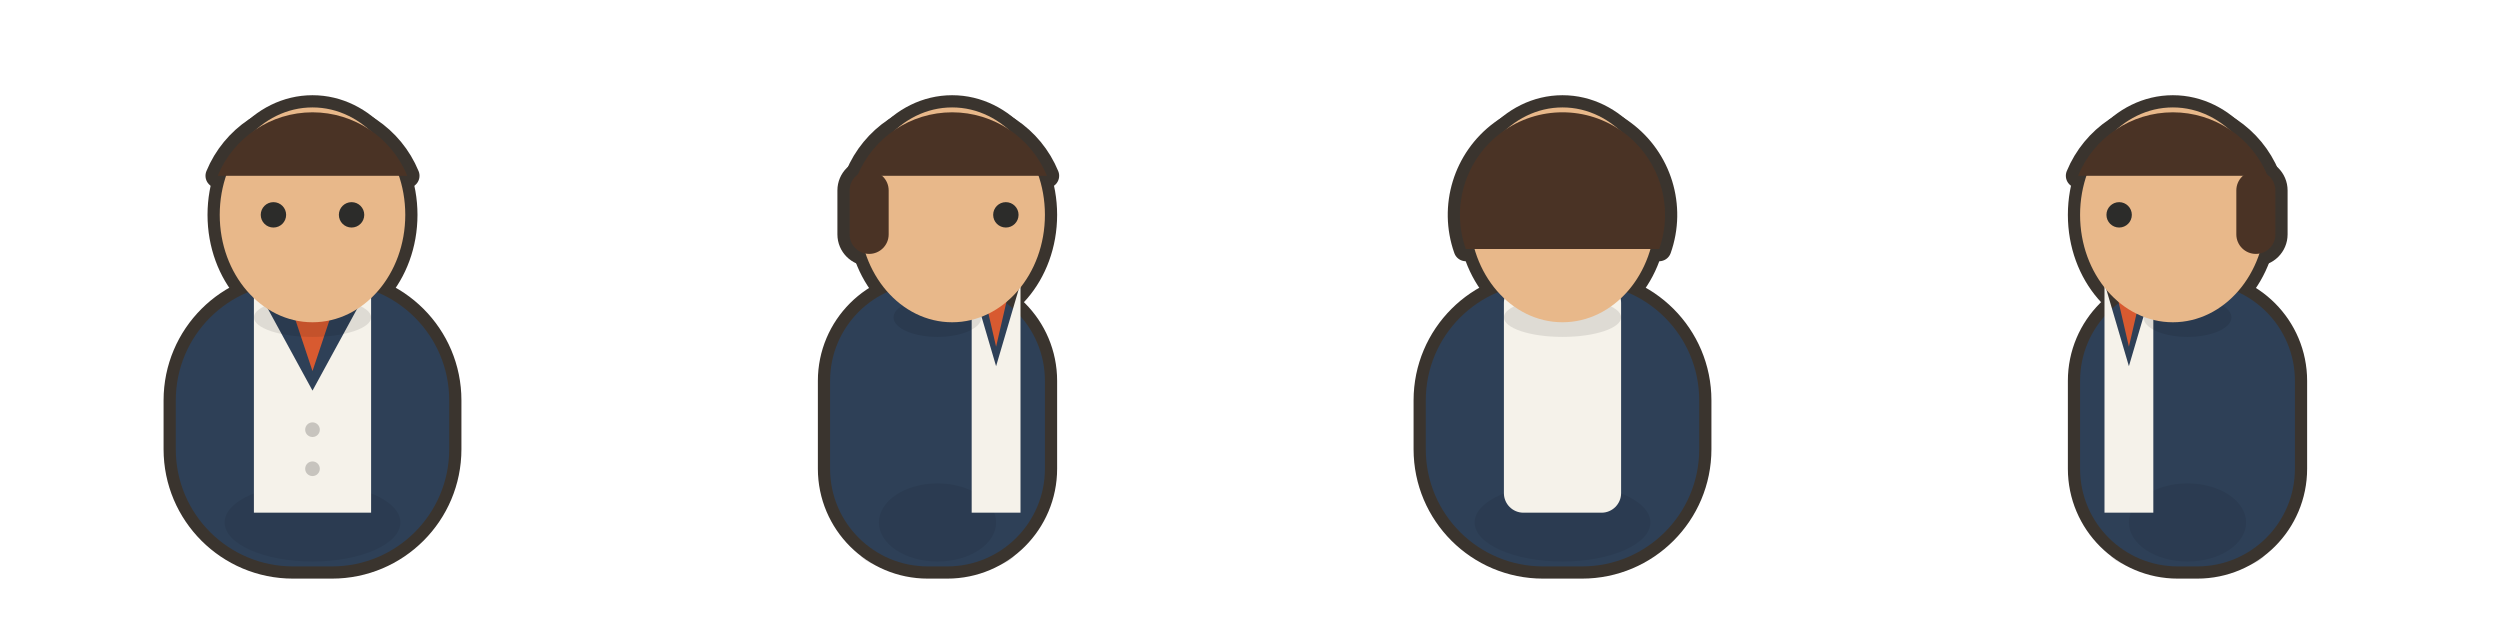
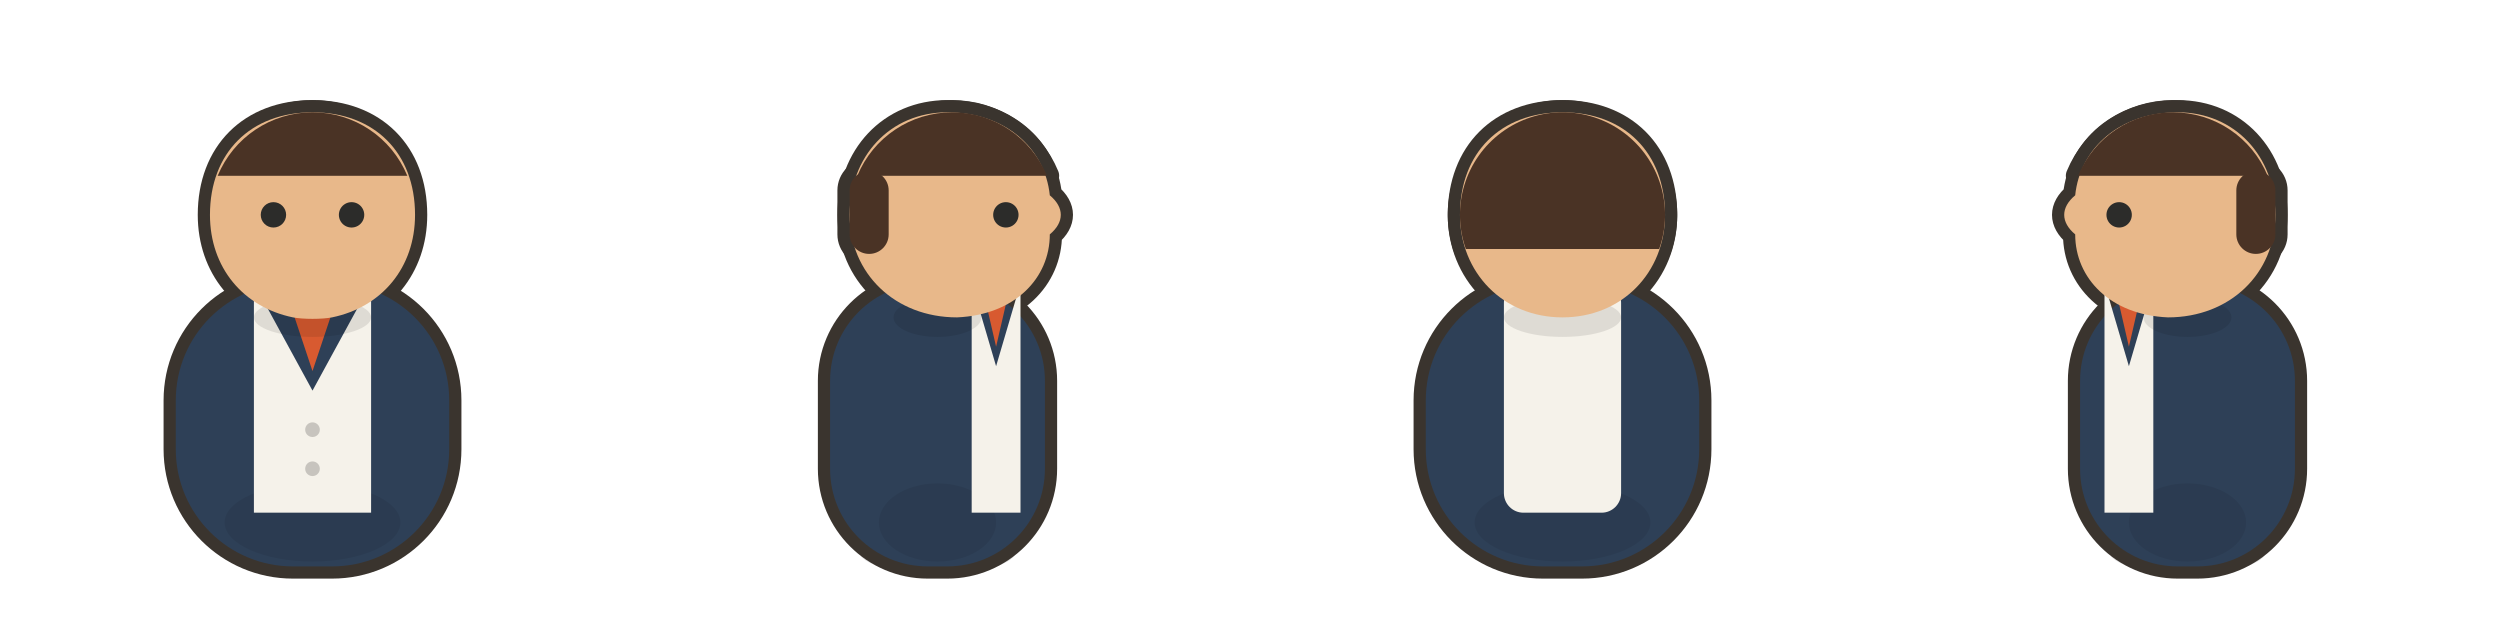
<svg xmlns="http://www.w3.org/2000/svg" viewBox="0 0 512 128" width="512" height="128">
  <g transform="translate(0 0)">
    <path d="M 48 113 a 16 4.5 0 1 0 32 0 a 16 4.5 0 1 0 -32 0 Z" fill="#000000" opacity="0.12" />
    <g transform="translate(64 0) scale(1 1) translate(-64 0)">
      <g transform="translate(64 87)">
        <path d="M -4 -29 h 8 a 24 24 0 0 1 24 24 v 10 a 24 24 0 0 1 -24 24 h -8 a 24 24 0 0 1 -24 -24 v -10 a 24 24 0 0 1 24 -24 Z" fill="#3A342E" stroke="#3A342E" stroke-width="5" stroke-linejoin="round" stroke-linecap="round" />
      </g>
    </g>
    <g transform="translate(64 58) scale(1) translate(-64 -58)">
      <g transform="translate(64 44)">
-         <path d="M -19 0 a 19 22 0 1 0 38 0 a 19 22 0 1 0 -38 0 Z" fill="#3A342E" stroke="#3A342E" stroke-width="5" stroke-linejoin="round" stroke-linecap="round" />
+         <path d="M0-21C12.7-21 21-12.7 21 0 21 10.8 14.2 18.9 4 21 2 21.4-2 21.4-4 21-14.2 18.9-21 10.8-21 0-21-12.7-12.7-21 0-21Z" fill="#3A342E" stroke="#3A342E" stroke-width="5" stroke-linejoin="round" stroke-linecap="round" />
      </g>
      <g transform="translate(64 44)">
        <path d="M -19.416 -8 A 21 21 0 0 1 19.416 -8 Z" fill="#3A342E" stroke="#3A342E" stroke-width="5" stroke-linejoin="round" stroke-linecap="round" />
      </g>
    </g>
    <g transform="translate(64 0) scale(1 1) translate(-64 0)">
      <g transform="translate(64 87)">
        <path d="M -4 -29 h 8 a 24 24 0 0 1 24 24 v 10 a 24 24 0 0 1 -24 24 h -8 a 24 24 0 0 1 -24 -24 v -10 a 24 24 0 0 1 24 -24 Z" fill="#2E4057" />
        <path d="M -18 20 a 18 8 0 1 0 36 0 a 18 8 0 1 0 -36 0 Z" fill="#00000012" />
      </g>
      <g transform="translate(64 87)">
        <path d="M -12 -29 L 0 -7 L 12 -29 L 12 18 L -12 18 Z" fill="#F5F2EA" />
        <path d="M -6 -29 L 0 -11 L 6 -29 Z" fill="#D85A30" />
        <path d="M -1.5 1 a 1.5 1.5 0 1 0 3 0 a 1.5 1.5 0 1 0 -3 0 Z" fill="#00000030" />
        <path d="M -1.5 9 a 1.5 1.5 0 1 0 3 0 a 1.5 1.5 0 1 0 -3 0 Z" fill="#00000030" />
      </g>
      <g transform="translate(64 87)">
        <path d="M -12 -22 a 12 4 0 1 0 24 0 a 12 4 0 1 0 -24 0 Z" fill="#00000018" />
      </g>
    </g>
    <g transform="translate(64 58) scale(1) translate(-64 -58)">
      <g transform="translate(64 44)">
-         <path d="M -19 0 a 19 22 0 1 0 38 0 a 19 22 0 1 0 -38 0 Z" fill="#E8B88A" />
-         <path d="M -10.6 0 a 2.6 2.6 0 1 0 5.2 0 a 2.6 2.6 0 1 0 -5.2 0 Z" fill="#2C2C2A" />
-         <path d="M 5.4 0 a 2.6 2.6 0 1 0 5.2 0 a 2.6 2.6 0 1 0 -5.2 0 Z" fill="#2C2C2A" />
+         <path d="M0-21C12.7-21 21-12.7 21 0 21 10.8 14.2 18.9 4 21 2 21.4-2 21.4-4 21-14.2 18.9-21 10.8-21 0-21-12.7-12.7-21 0-21Z" fill="#E8B88A" />
+         <path d="M-10.6 0C-10.6 1.436-9.436 2.6-8 2.6-6.564 2.6-5.4 1.436-5.4 0-5.4-1.436-6.564-2.6-8-2.6-9.436-2.6-10.6-1.436-10.6 0Z" fill="#2C2C2A" />
+         <path d="M5.4 0C5.4 0.929 5.896 1.787 6.7 2.252 7.504 2.716 8.496 2.716 9.3 2.252 10.104 1.787 10.6 0.929 10.6 0 10.6-0.929 10.104-1.787 9.3-2.252 8.496-2.716 7.504-2.716 6.7-2.252 5.896-1.787 5.4-0.929 5.4 0Z" fill="#2C2C2A" />
      </g>
      <g transform="translate(64 44)">
        <path d="M -19.416 -8 A 21 21 0 0 1 19.416 -8 Z" fill="#4A3325" />
      </g>
    </g>
  </g>
  <g transform="translate(128 0)">
    <path d="M 48 113 a 16 4.5 0 1 0 32 0 a 16 4.5 0 1 0 -32 0 Z" fill="#000000" opacity="0.12" />
    <g transform="translate(64 0) scale(1 1) translate(-64 0)">
      <g transform="translate(64 87)">
        <path d="M -2 -29 h 4 a 20 20 0 0 1 20 20 v 18 a 20 20 0 0 1 -20 20 h -4 a 20 20 0 0 1 -20 -20 v -18 a 20 20 0 0 1 20 -20 Z" fill="#3A342E" stroke="#3A342E" stroke-width="5" stroke-linejoin="round" stroke-linecap="round" />
      </g>
    </g>
    <g transform="translate(64 58) scale(1) translate(-64 -58)">
      <g transform="translate(67 44)">
-         <path d="M -19 0 a 19 22 0 1 0 38 0 a 19 22 0 1 0 -38 0 Z" fill="#3A342E" stroke="#3A342E" stroke-width="5" stroke-linejoin="round" stroke-linecap="round" />
+         <path d="M-1-21C10.8-21 19-13.7 20-4 23-1.5 23 1.5 20 4 20 13 12.8 20.5 1 21-11.7 21-21 12-21 0-21-12-12.7-21-1-21Z" fill="#3A342E" stroke="#3A342E" stroke-width="5" stroke-linejoin="round" stroke-linecap="round" />
      </g>
      <g transform="translate(67 44)">
        <path d="M -19.416 -8 A 21 21 0 0 1 19.416 -8 Z" fill="#3A342E" stroke="#3A342E" stroke-width="5" stroke-linejoin="round" stroke-linecap="round" />
        <path d="M -17 -9 h 0 a 4 4 0 0 1 4 4 v 9 a 4 4 0 0 1 -4 4 h 0 a 4 4 0 0 1 -4 -4 v -9 a 4 4 0 0 1 4 -4 Z" fill="#3A342E" stroke="#3A342E" stroke-width="5" stroke-linejoin="round" stroke-linecap="round" />
      </g>
    </g>
    <g transform="translate(64 0) scale(1 1) translate(-64 0)">
      <g transform="translate(64 87)">
        <path d="M -2 -29 h 4 a 20 20 0 0 1 20 20 v 18 a 20 20 0 0 1 -20 20 h -4 a 20 20 0 0 1 -20 -20 v -18 a 20 20 0 0 1 20 -20 Z" fill="#2E4057" />
        <path d="M -12 20 a 12 8 0 1 0 24 0 a 12 8 0 1 0 -24 0 Z" fill="#00000012" />
      </g>
      <g transform="translate(64 87)">
        <path d="M 7 -29 L 12 -12 L 17 -29 L 17 18 L 7 18 Z" fill="#F5F2EA" />
        <path d="M 9 -29 L 12 -16 L 15 -29 Z" fill="#D85A30" />
      </g>
      <g transform="translate(64 87)">
        <path d="M -9 -22 a 9 4 0 1 0 18 0 a 9 4 0 1 0 -18 0 Z" fill="#00000018" />
      </g>
    </g>
    <g transform="translate(64 58) scale(1) translate(-64 -58)">
      <g transform="translate(67 44)">
-         <path d="M -19 0 a 19 22 0 1 0 38 0 a 19 22 0 1 0 -38 0 Z" fill="#E8B88A" />
-         <path d="M 8.4 0 a 2.6 2.6 0 1 0 5.2 0 a 2.6 2.6 0 1 0 -5.2 0 Z" fill="#2C2C2A" />
+         <path d="M-1-21C10.8-21 19-13.7 20-4 23-1.5 23 1.5 20 4 20 13 12.8 20.5 1 21-11.7 21-21 12-21 0-21-12-12.7-21-1-21Z" fill="#E8B88A" />
+         <path d="M8.4 0C8.4 0.929 8.896 1.787 9.7 2.252 10.504 2.716 11.496 2.716 12.3 2.252 13.104 1.787 13.6 0.929 13.6 0 13.6-0.929 13.104-1.787 12.3-2.252 11.496-2.716 10.504-2.716 9.7-2.252 8.896-1.787 8.4-0.929 8.4 0Z" fill="#2C2C2A" />
      </g>
      <g transform="translate(67 44)">
        <path d="M -19.416 -8 A 21 21 0 0 1 19.416 -8 Z" fill="#4A3325" />
        <path d="M -17 -9 h 0 a 4 4 0 0 1 4 4 v 9 a 4 4 0 0 1 -4 4 h 0 a 4 4 0 0 1 -4 -4 v -9 a 4 4 0 0 1 4 -4 Z" fill="#4A3325" />
      </g>
    </g>
  </g>
  <g transform="translate(256 0)">
    <path d="M 48 113 a 16 4.5 0 1 0 32 0 a 16 4.5 0 1 0 -32 0 Z" fill="#000000" opacity="0.12" />
    <g transform="translate(64 0) scale(1 1) translate(-64 0)">
      <g transform="translate(64 87)">
        <path d="M -4 -29 h 8 a 24 24 0 0 1 24 24 v 10 a 24 24 0 0 1 -24 24 h -8 a 24 24 0 0 1 -24 -24 v -10 a 24 24 0 0 1 24 -24 Z" fill="#3A342E" stroke="#3A342E" stroke-width="5" stroke-linejoin="round" stroke-linecap="round" />
      </g>
    </g>
    <g transform="translate(64 58) scale(1) translate(-64 -58)">
      <g transform="translate(64 44)">
-         <path d="M -19 0 a 19 22 0 1 0 38 0 a 19 22 0 1 0 -38 0 Z" fill="#3A342E" stroke="#3A342E" stroke-width="5" stroke-linejoin="round" stroke-linecap="round" />
+         <path d="M0-21C12.7-21 21-12.7 21 0 21 11.8 12.2 21 0 21-12.2 21-21 11.8-21 0-21-12.7-12.7-21 0-21Z" fill="#3A342E" stroke="#3A342E" stroke-width="5" stroke-linejoin="round" stroke-linecap="round" />
      </g>
      <g transform="translate(64 44)">
        <path d="M -19.799 7 A 21 21 0 1 1 19.799 7 Z" fill="#3A342E" stroke="#3A342E" stroke-width="5" stroke-linejoin="round" stroke-linecap="round" />
      </g>
    </g>
    <g transform="translate(64 0) scale(1 1) translate(-64 0)">
      <g transform="translate(64 87)">
        <path d="M -4 -29 h 8 a 24 24 0 0 1 24 24 v 10 a 24 24 0 0 1 -24 24 h -8 a 24 24 0 0 1 -24 -24 v -10 a 24 24 0 0 1 24 -24 Z" fill="#2E4057" />
        <path d="M -18 20 a 18 8 0 1 0 36 0 a 18 8 0 1 0 -36 0 Z" fill="#00000012" />
      </g>
      <g transform="translate(64 87)">
        <path d="M -8 -29 h 16 a 4 4 0 0 1 4 4 v 39 a 4 4 0 0 1 -4 4 h -16 a 4 4 0 0 1 -4 -4 v -39 a 4 4 0 0 1 4 -4 Z" fill="#F5F2EA" />
      </g>
      <g transform="translate(64 87)">
        <path d="M -12 -22 a 12 4 0 1 0 24 0 a 12 4 0 1 0 -24 0 Z" fill="#00000018" />
      </g>
    </g>
    <g transform="translate(64 58) scale(1) translate(-64 -58)">
      <g transform="translate(64 44)">
-         <path d="M -19 0 a 19 22 0 1 0 38 0 a 19 22 0 1 0 -38 0 Z" fill="#E8B88A" />
+         <path d="M0-21C12.7-21 21-12.7 21 0 21 11.8 12.2 21 0 21-12.2 21-21 11.8-21 0-21-12.7-12.7-21 0-21Z" fill="#E8B88A" />
      </g>
      <g transform="translate(64 44)">
        <path d="M -19.799 7 A 21 21 0 1 1 19.799 7 Z" fill="#4A3325" />
      </g>
    </g>
  </g>
  <g transform="translate(384 0)">
    <path d="M 48 113 a 16 4.5 0 1 0 32 0 a 16 4.5 0 1 0 -32 0 Z" fill="#000000" opacity="0.12" />
    <g transform="translate(128 0) scale(-1 1)">
      <g transform="translate(64 0) scale(1 1) translate(-64 0)">
        <g transform="translate(64 87)">
          <path d="M -2 -29 h 4 a 20 20 0 0 1 20 20 v 18 a 20 20 0 0 1 -20 20 h -4 a 20 20 0 0 1 -20 -20 v -18 a 20 20 0 0 1 20 -20 Z" fill="#3A342E" stroke="#3A342E" stroke-width="5" stroke-linejoin="round" stroke-linecap="round" />
        </g>
      </g>
      <g transform="translate(64 58) scale(1) translate(-64 -58)">
        <g transform="translate(67 44)">
-           <path d="M -19 0 a 19 22 0 1 0 38 0 a 19 22 0 1 0 -38 0 Z" fill="#3A342E" stroke="#3A342E" stroke-width="5" stroke-linejoin="round" stroke-linecap="round" />
+           <path d="M-1-21C10.8-21 19-13.7 20-4 23-1.5 23 1.5 20 4 20 13 12.8 20.5 1 21-11.7 21-21 12-21 0-21-12-12.7-21-1-21Z" fill="#3A342E" stroke="#3A342E" stroke-width="5" stroke-linejoin="round" stroke-linecap="round" />
        </g>
        <g transform="translate(67 44)">
          <path d="M -19.416 -8 A 21 21 0 0 1 19.416 -8 Z" fill="#3A342E" stroke="#3A342E" stroke-width="5" stroke-linejoin="round" stroke-linecap="round" />
          <path d="M -17 -9 h 0 a 4 4 0 0 1 4 4 v 9 a 4 4 0 0 1 -4 4 h 0 a 4 4 0 0 1 -4 -4 v -9 a 4 4 0 0 1 4 -4 Z" fill="#3A342E" stroke="#3A342E" stroke-width="5" stroke-linejoin="round" stroke-linecap="round" />
        </g>
      </g>
      <g transform="translate(64 0) scale(1 1) translate(-64 0)">
        <g transform="translate(64 87)">
          <path d="M -2 -29 h 4 a 20 20 0 0 1 20 20 v 18 a 20 20 0 0 1 -20 20 h -4 a 20 20 0 0 1 -20 -20 v -18 a 20 20 0 0 1 20 -20 Z" fill="#2E4057" />
          <path d="M -12 20 a 12 8 0 1 0 24 0 a 12 8 0 1 0 -24 0 Z" fill="#00000012" />
        </g>
        <g transform="translate(64 87)">
          <path d="M 7 -29 L 12 -12 L 17 -29 L 17 18 L 7 18 Z" fill="#F5F2EA" />
          <path d="M 9 -29 L 12 -16 L 15 -29 Z" fill="#D85A30" />
        </g>
        <g transform="translate(64 87)">
          <path d="M -9 -22 a 9 4 0 1 0 18 0 a 9 4 0 1 0 -18 0 Z" fill="#00000018" />
        </g>
      </g>
      <g transform="translate(64 58) scale(1) translate(-64 -58)">
        <g transform="translate(67 44)">
-           <path d="M -19 0 a 19 22 0 1 0 38 0 a 19 22 0 1 0 -38 0 Z" fill="#E8B88A" />
-           <path d="M 8.4 0 a 2.6 2.6 0 1 0 5.2 0 a 2.6 2.6 0 1 0 -5.2 0 Z" fill="#2C2C2A" />
+           <path d="M-1-21C10.8-21 19-13.7 20-4 23-1.5 23 1.5 20 4 20 13 12.8 20.5 1 21-11.7 21-21 12-21 0-21-12-12.7-21-1-21Z" fill="#E8B88A" />
+           <path d="M8.4 0C8.4 0.929 8.896 1.787 9.7 2.252 10.504 2.716 11.496 2.716 12.3 2.252 13.104 1.787 13.6 0.929 13.6 0 13.6-0.929 13.104-1.787 12.3-2.252 11.496-2.716 10.504-2.716 9.7-2.252 8.896-1.787 8.4-0.929 8.4 0Z" fill="#2C2C2A" />
        </g>
        <g transform="translate(67 44)">
          <path d="M -19.416 -8 A 21 21 0 0 1 19.416 -8 Z" fill="#4A3325" />
          <path d="M -17 -9 h 0 a 4 4 0 0 1 4 4 v 9 a 4 4 0 0 1 -4 4 h 0 a 4 4 0 0 1 -4 -4 v -9 a 4 4 0 0 1 4 -4 Z" fill="#4A3325" />
        </g>
      </g>
    </g>
  </g>
</svg>
